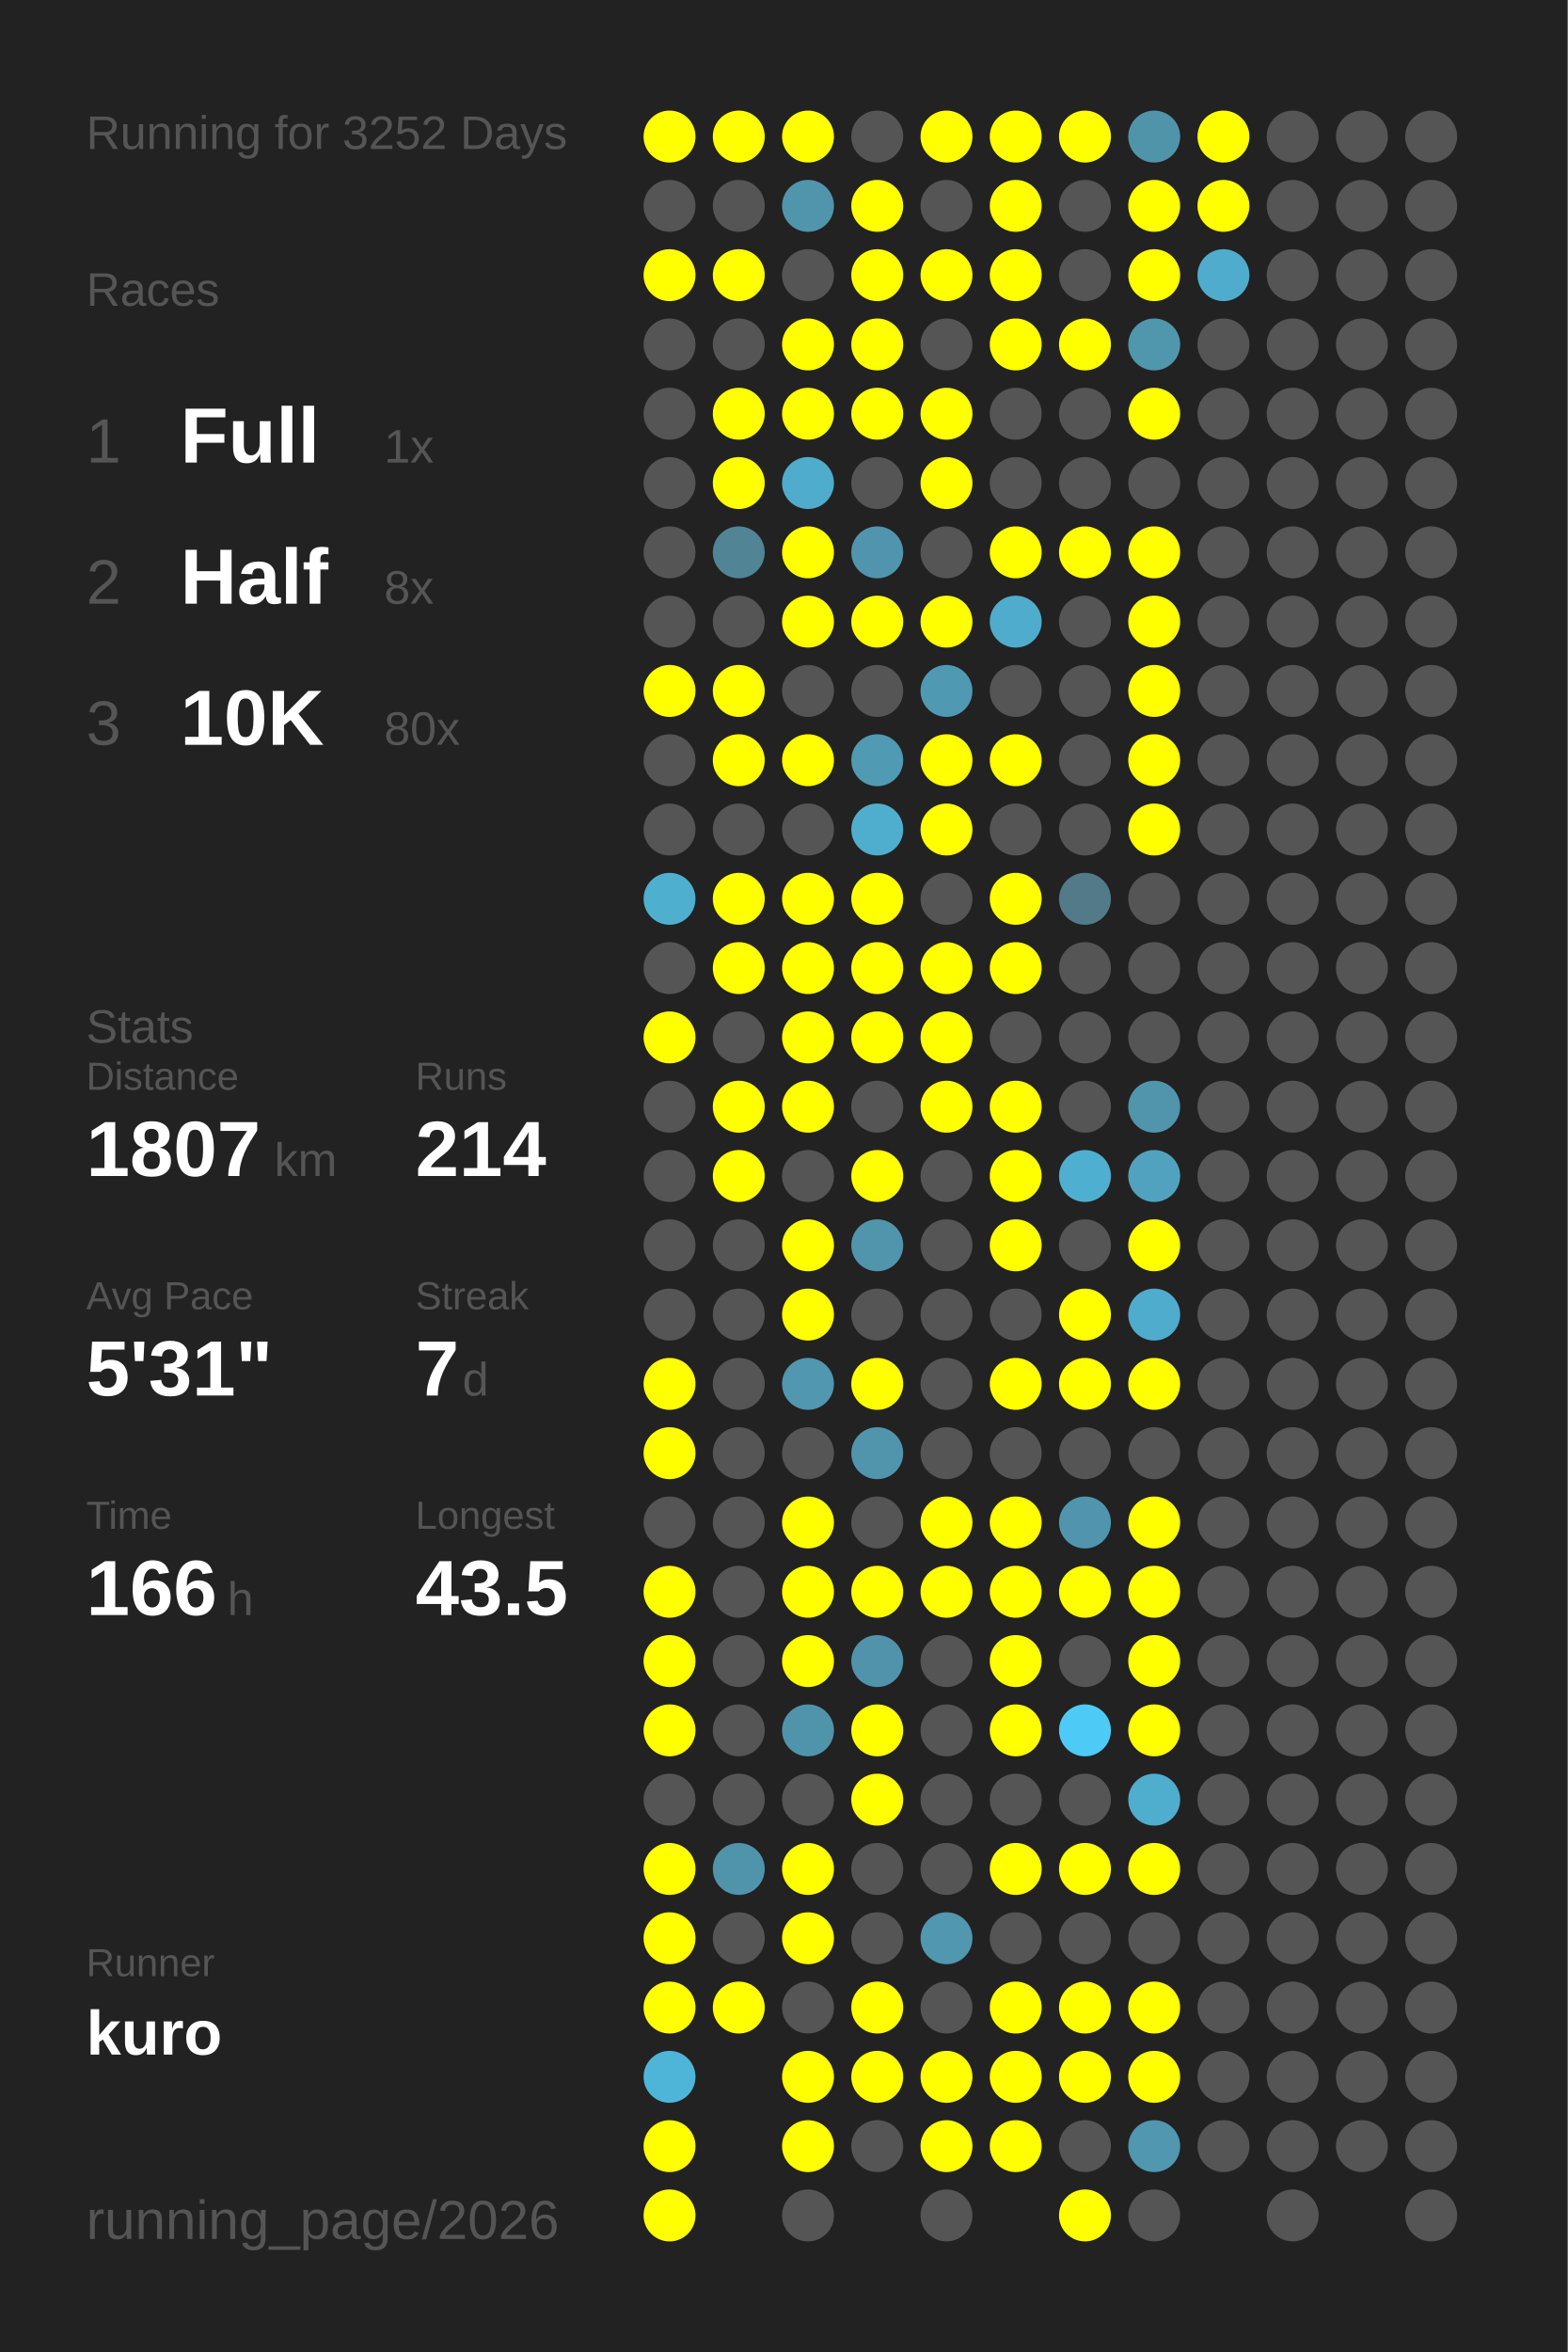
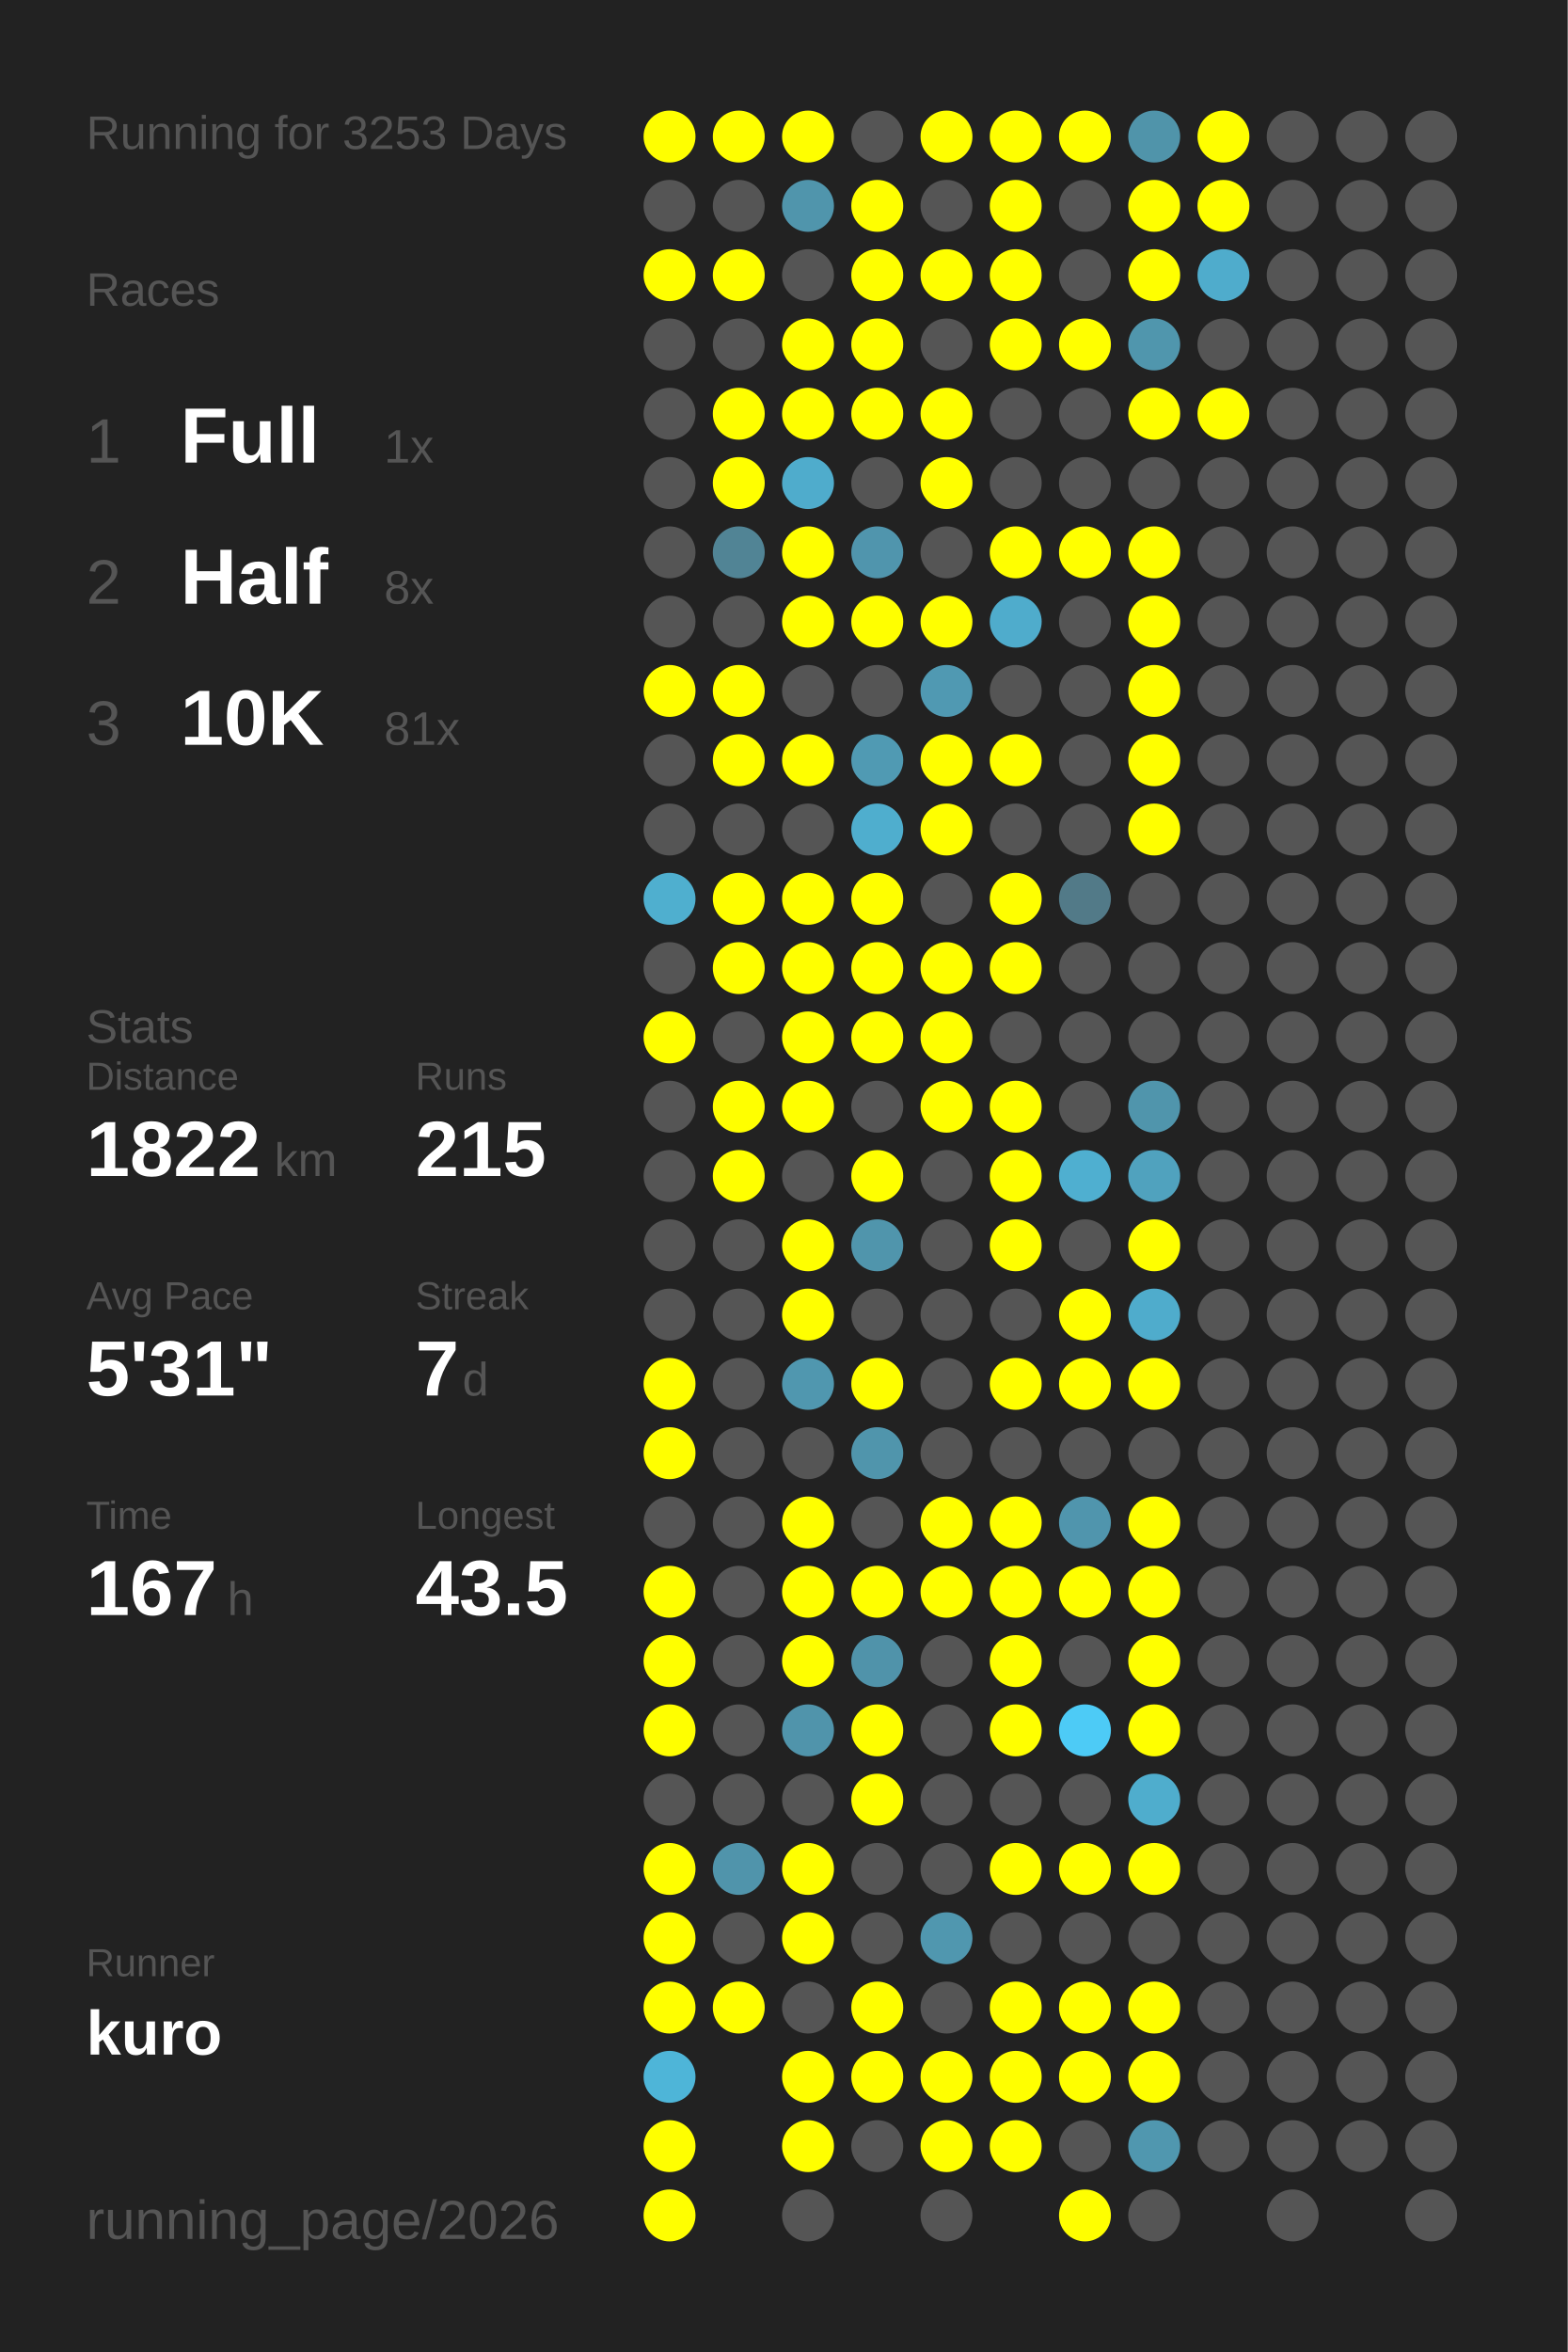
<svg xmlns="http://www.w3.org/2000/svg" baseProfile="full" height="300mm" version="1.1" viewBox="0,0,200,300" width="200mm">
  <defs />
  <rect fill="#222222" height="300" width="200" x="0" y="0" />
-   <text fill="#555555" style="font-size:6px; font-family:Arial;" x="11" y="19">Running for 3252 Days</text>
+   <text fill="#555555" style="font-size:6px; font-family:Arial;" x="11" y="19">Running for 3253 Days</text>
  <text fill="#555555" style="font-size:6px; font-family:Arial;" x="11" y="39">Races</text>
  <text fill="#555555" style="font-size:8px; font-family:Arial;" x="11" y="59">1</text>
  <text fill="#FFFFFF" style="font-size:10px; font-family:Arial; font-weight:bold;" x="23" y="59">Full</text>
  <text fill="#555555" style="font-size:6px; font-family:Arial;" x="49" y="59">1x</text>
  <text fill="#555555" style="font-size:8px; font-family:Arial;" x="11" y="77">2</text>
  <text fill="#FFFFFF" style="font-size:10px; font-family:Arial; font-weight:bold;" x="23" y="77">Half</text>
  <text fill="#555555" style="font-size:6px; font-family:Arial;" x="49" y="77">8x</text>
  <text fill="#555555" style="font-size:8px; font-family:Arial;" x="11" y="95">3</text>
  <text fill="#FFFFFF" style="font-size:10px; font-family:Arial; font-weight:bold;" x="23" y="95">10K</text>
-   <text fill="#555555" style="font-size:6px; font-family:Arial;" x="49" y="95">80x</text>
+   <text fill="#555555" style="font-size:6px; font-family:Arial;" x="49" y="95">81x</text>
  <text fill="#555555" style="font-size:6px; font-family:Arial;" x="11" y="133">Stats</text>
  <text fill="#555555" style="font-size:5px; font-family:Arial;" x="11" y="139">Distance</text>
-   <text fill="#FFFFFF" style="font-size:10px; font-family:Arial; font-weight:bold;" x="11" y="150">1807</text>
+   <text fill="#FFFFFF" style="font-size:10px; font-family:Arial; font-weight:bold;" x="11" y="150">1822</text>
  <text fill="#555555" style="font-size:6px; font-family:Arial;" x="35" y="150">km</text>
  <text fill="#555555" style="font-size:5px; font-family:Arial;" x="53" y="139">Runs</text>
-   <text fill="#FFFFFF" style="font-size:10px; font-family:Arial; font-weight:bold;" x="53" y="150">214</text>
+   <text fill="#FFFFFF" style="font-size:10px; font-family:Arial; font-weight:bold;" x="53" y="150">215</text>
  <text fill="#555555" style="font-size:5px; font-family:Arial;" x="11" y="167">Avg Pace</text>
  <text fill="#FFFFFF" style="font-size:10px; font-family:Arial; font-weight:bold;" x="11" y="178">5'31"</text>
  <text fill="#555555" style="font-size:5px; font-family:Arial;" x="53" y="167">Streak</text>
  <text fill="#FFFFFF" style="font-size:10px; font-family:Arial; font-weight:bold;" x="53" y="178">7</text>
  <text fill="#555555" style="font-size:6px; font-family:Arial;" x="59" y="178">d</text>
  <text fill="#555555" style="font-size:5px; font-family:Arial;" x="11" y="195">Time</text>
-   <text fill="#FFFFFF" style="font-size:10px; font-family:Arial; font-weight:bold;" x="11" y="206">166</text>
+   <text fill="#FFFFFF" style="font-size:10px; font-family:Arial; font-weight:bold;" x="11" y="206">167</text>
  <text fill="#555555" style="font-size:6px; font-family:Arial;" x="29" y="206">h</text>
  <text fill="#555555" style="font-size:5px; font-family:Arial;" x="53" y="195">Longest</text>
  <text fill="#FFFFFF" style="font-size:10px; font-family:Arial; font-weight:bold;" x="53" y="206">43.5</text>
  <text fill="#555555" style="font-size:5px; font-family:Arial;" x="11" y="252.065">Runner</text>
  <text fill="#FFFFFF" style="font-size:8px; font-family:Arial; font-weight:bold;" x="11" y="262.065">kuro</text>
  <text fill="#555555" style="font-size:7px; font-family:Arial;" x="11" y="285.581">running_page/2026</text>
  <circle cx="85.417" cy="17.419" fill="#FFFF00" r="3.312" />
  <circle cx="85.417" cy="26.258" fill="#555555" r="3.312" />
  <circle cx="85.417" cy="35.097" fill="#FFFF00" r="3.312" />
  <circle cx="85.417" cy="43.935" fill="#555555" r="3.312" />
  <circle cx="85.417" cy="52.774" fill="#555555" r="3.312" />
  <circle cx="85.417" cy="61.613" fill="#555555" r="3.312" />
  <circle cx="85.417" cy="70.452" fill="#555555" r="3.312" />
  <circle cx="85.417" cy="79.29" fill="#555555" r="3.312" />
  <circle cx="85.417" cy="88.129" fill="#FFFF00" r="3.312" />
  <circle cx="85.417" cy="96.968" fill="#555555" r="3.312" />
  <circle cx="85.417" cy="105.806" fill="#555555" r="3.312" />
  <circle cx="85.417" cy="114.645" fill="#4fafcf" r="3.312" />
  <circle cx="85.417" cy="123.484" fill="#555555" r="3.312" />
  <circle cx="85.417" cy="132.323" fill="#FFFF00" r="3.312" />
  <circle cx="85.417" cy="141.161" fill="#555555" r="3.312" />
  <circle cx="85.417" cy="150" fill="#555555" r="3.312" />
  <circle cx="85.417" cy="158.839" fill="#555555" r="3.312" />
  <circle cx="85.417" cy="167.677" fill="#555555" r="3.312" />
  <circle cx="85.417" cy="176.516" fill="#FFFF00" r="3.312" />
  <circle cx="85.417" cy="185.355" fill="#FFFF00" r="3.312" />
  <circle cx="85.417" cy="194.194" fill="#555555" r="3.312" />
  <circle cx="85.417" cy="203.032" fill="#FFFF00" r="3.312" />
  <circle cx="85.417" cy="211.871" fill="#FFFF00" r="3.312" />
  <circle cx="85.417" cy="220.71" fill="#FFFF00" r="3.312" />
  <circle cx="85.417" cy="229.548" fill="#555555" r="3.312" />
  <circle cx="85.417" cy="238.387" fill="#FFFF00" r="3.312" />
  <circle cx="85.417" cy="247.226" fill="#FFFF00" r="3.312" />
  <circle cx="85.417" cy="256.065" fill="#FFFF00" r="3.312" />
  <circle cx="85.417" cy="264.903" fill="#4eb5d8" r="3.312" />
  <circle cx="85.417" cy="273.742" fill="#FFFF00" r="3.312" />
  <circle cx="85.417" cy="282.581" fill="#FFFF00" r="3.312" />
  <circle cx="94.25" cy="17.419" fill="#FFFF00" r="3.312" />
  <circle cx="94.25" cy="26.258" fill="#555555" r="3.312" />
  <circle cx="94.25" cy="35.097" fill="#FFFF00" r="3.312" />
  <circle cx="94.25" cy="43.935" fill="#555555" r="3.312" />
  <circle cx="94.25" cy="52.774" fill="#FFFF00" r="3.312" />
  <circle cx="94.25" cy="61.613" fill="#FFFF00" r="3.312" />
  <circle cx="94.25" cy="70.452" fill="#518495" r="3.312" />
  <circle cx="94.25" cy="79.29" fill="#555555" r="3.312" />
  <circle cx="94.25" cy="88.129" fill="#FFFF00" r="3.312" />
  <circle cx="94.25" cy="96.968" fill="#FFFF00" r="3.312" />
  <circle cx="94.25" cy="105.806" fill="#555555" r="3.312" />
  <circle cx="94.25" cy="114.645" fill="#FFFF00" r="3.312" />
  <circle cx="94.25" cy="123.484" fill="#FFFF00" r="3.312" />
  <circle cx="94.25" cy="132.323" fill="#555555" r="3.312" />
  <circle cx="94.25" cy="141.161" fill="#FFFF00" r="3.312" />
  <circle cx="94.25" cy="150" fill="#FFFF00" r="3.312" />
  <circle cx="94.25" cy="158.839" fill="#555555" r="3.312" />
  <circle cx="94.25" cy="167.677" fill="#555555" r="3.312" />
  <circle cx="94.25" cy="176.516" fill="#555555" r="3.312" />
  <circle cx="94.25" cy="185.355" fill="#555555" r="3.312" />
  <circle cx="94.25" cy="194.194" fill="#555555" r="3.312" />
  <circle cx="94.25" cy="203.032" fill="#555555" r="3.312" />
  <circle cx="94.25" cy="211.871" fill="#555555" r="3.312" />
  <circle cx="94.25" cy="220.71" fill="#555555" r="3.312" />
  <circle cx="94.25" cy="229.548" fill="#555555" r="3.312" />
  <circle cx="94.25" cy="238.387" fill="#5094ab" r="3.312" />
  <circle cx="94.25" cy="247.226" fill="#555555" r="3.312" />
  <circle cx="94.25" cy="256.065" fill="#FFFF00" r="3.312" />
  <circle cx="103.083" cy="17.419" fill="#FFFF00" r="3.312" />
  <circle cx="103.083" cy="26.258" fill="#5095ac" r="3.312" />
  <circle cx="103.083" cy="35.097" fill="#555555" r="3.312" />
  <circle cx="103.083" cy="43.935" fill="#FFFF00" r="3.312" />
  <circle cx="103.083" cy="52.774" fill="#FFFF00" r="3.312" />
  <circle cx="103.083" cy="61.613" fill="#4faccc" r="3.312" />
  <circle cx="103.083" cy="70.452" fill="#FFFF00" r="3.312" />
  <circle cx="103.083" cy="79.29" fill="#FFFF00" r="3.312" />
  <circle cx="103.083" cy="88.129" fill="#555555" r="3.312" />
  <circle cx="103.083" cy="96.968" fill="#FFFF00" r="3.312" />
  <circle cx="103.083" cy="105.806" fill="#555555" r="3.312" />
  <circle cx="103.083" cy="114.645" fill="#FFFF00" r="3.312" />
  <circle cx="103.083" cy="123.484" fill="#FFFF00" r="3.312" />
  <circle cx="103.083" cy="132.323" fill="#FFFF00" r="3.312" />
  <circle cx="103.083" cy="141.161" fill="#FFFF00" r="3.312" />
  <circle cx="103.083" cy="150" fill="#555555" r="3.312" />
  <circle cx="103.083" cy="158.839" fill="#FFFF00" r="3.312" />
  <circle cx="103.083" cy="167.677" fill="#FFFF00" r="3.312" />
  <circle cx="103.083" cy="176.516" fill="#5097af" r="3.312" />
  <circle cx="103.083" cy="185.355" fill="#555555" r="3.312" />
  <circle cx="103.083" cy="194.194" fill="#FFFF00" r="3.312" />
  <circle cx="103.083" cy="203.032" fill="#FFFF00" r="3.312" />
  <circle cx="103.083" cy="211.871" fill="#FFFF00" r="3.312" />
  <circle cx="103.083" cy="220.71" fill="#5094ab" r="3.312" />
  <circle cx="103.083" cy="229.548" fill="#555555" r="3.312" />
  <circle cx="103.083" cy="238.387" fill="#FFFF00" r="3.312" />
  <circle cx="103.083" cy="247.226" fill="#FFFF00" r="3.312" />
  <circle cx="103.083" cy="256.065" fill="#555555" r="3.312" />
  <circle cx="103.083" cy="264.903" fill="#FFFF00" r="3.312" />
  <circle cx="103.083" cy="273.742" fill="#FFFF00" r="3.312" />
  <circle cx="103.083" cy="282.581" fill="#555555" r="3.312" />
  <circle cx="111.917" cy="17.419" fill="#555555" r="3.312" />
  <circle cx="111.917" cy="26.258" fill="#FFFF00" r="3.312" />
  <circle cx="111.917" cy="35.097" fill="#FFFF00" r="3.312" />
  <circle cx="111.917" cy="43.935" fill="#FFFF00" r="3.312" />
  <circle cx="111.917" cy="52.774" fill="#FFFF00" r="3.312" />
  <circle cx="111.917" cy="61.613" fill="#555555" r="3.312" />
  <circle cx="111.917" cy="70.452" fill="#5095ad" r="3.312" />
  <circle cx="111.917" cy="79.29" fill="#FFFF00" r="3.312" />
  <circle cx="111.917" cy="88.129" fill="#555555" r="3.312" />
  <circle cx="111.917" cy="96.968" fill="#509ab3" r="3.312" />
  <circle cx="111.917" cy="105.806" fill="#4faece" r="3.312" />
  <circle cx="111.917" cy="114.645" fill="#FFFF00" r="3.312" />
  <circle cx="111.917" cy="123.484" fill="#FFFF00" r="3.312" />
  <circle cx="111.917" cy="132.323" fill="#FFFF00" r="3.312" />
  <circle cx="111.917" cy="141.161" fill="#555555" r="3.312" />
  <circle cx="111.917" cy="150" fill="#FFFF00" r="3.312" />
  <circle cx="111.917" cy="158.839" fill="#5095ac" r="3.312" />
  <circle cx="111.917" cy="167.677" fill="#555555" r="3.312" />
  <circle cx="111.917" cy="176.516" fill="#FFFF00" r="3.312" />
  <circle cx="111.917" cy="185.355" fill="#5095ac" r="3.312" />
  <circle cx="111.917" cy="194.194" fill="#555555" r="3.312" />
  <circle cx="111.917" cy="203.032" fill="#FFFF00" r="3.312" />
  <circle cx="111.917" cy="211.871" fill="#5093aa" r="3.312" />
  <circle cx="111.917" cy="220.71" fill="#FFFF00" r="3.312" />
  <circle cx="111.917" cy="229.548" fill="#FFFF00" r="3.312" />
  <circle cx="111.917" cy="238.387" fill="#555555" r="3.312" />
  <circle cx="111.917" cy="247.226" fill="#555555" r="3.312" />
  <circle cx="111.917" cy="256.065" fill="#FFFF00" r="3.312" />
  <circle cx="111.917" cy="264.903" fill="#FFFF00" r="3.312" />
  <circle cx="111.917" cy="273.742" fill="#555555" r="3.312" />
  <circle cx="120.75" cy="17.419" fill="#FFFF00" r="3.312" />
  <circle cx="120.75" cy="26.258" fill="#555555" r="3.312" />
  <circle cx="120.75" cy="35.097" fill="#FFFF00" r="3.312" />
  <circle cx="120.75" cy="43.935" fill="#555555" r="3.312" />
  <circle cx="120.75" cy="52.774" fill="#FFFF00" r="3.312" />
  <circle cx="120.75" cy="61.613" fill="#FFFF00" r="3.312" />
  <circle cx="120.75" cy="70.452" fill="#555555" r="3.312" />
  <circle cx="120.75" cy="79.29" fill="#FFFF00" r="3.312" />
  <circle cx="120.75" cy="88.129" fill="#5099b2" r="3.312" />
  <circle cx="120.75" cy="96.968" fill="#FFFF00" r="3.312" />
  <circle cx="120.75" cy="105.806" fill="#FFFF00" r="3.312" />
  <circle cx="120.75" cy="114.645" fill="#555555" r="3.312" />
  <circle cx="120.75" cy="123.484" fill="#FFFF00" r="3.312" />
  <circle cx="120.75" cy="132.323" fill="#FFFF00" r="3.312" />
  <circle cx="120.75" cy="141.161" fill="#FFFF00" r="3.312" />
  <circle cx="120.75" cy="150" fill="#555555" r="3.312" />
  <circle cx="120.75" cy="158.839" fill="#555555" r="3.312" />
  <circle cx="120.75" cy="167.677" fill="#555555" r="3.312" />
  <circle cx="120.75" cy="176.516" fill="#555555" r="3.312" />
  <circle cx="120.75" cy="185.355" fill="#555555" r="3.312" />
  <circle cx="120.75" cy="194.194" fill="#FFFF00" r="3.312" />
  <circle cx="120.75" cy="203.032" fill="#FFFF00" r="3.312" />
  <circle cx="120.75" cy="211.871" fill="#555555" r="3.312" />
  <circle cx="120.75" cy="220.71" fill="#555555" r="3.312" />
  <circle cx="120.75" cy="229.548" fill="#555555" r="3.312" />
  <circle cx="120.75" cy="238.387" fill="#555555" r="3.312" />
  <circle cx="120.75" cy="247.226" fill="#5097af" r="3.312" />
  <circle cx="120.75" cy="256.065" fill="#555555" r="3.312" />
  <circle cx="120.75" cy="264.903" fill="#FFFF00" r="3.312" />
  <circle cx="120.75" cy="273.742" fill="#FFFF00" r="3.312" />
  <circle cx="120.75" cy="282.581" fill="#555555" r="3.312" />
  <circle cx="129.583" cy="17.419" fill="#FFFF00" r="3.312" />
  <circle cx="129.583" cy="26.258" fill="#FFFF00" r="3.312" />
  <circle cx="129.583" cy="35.097" fill="#FFFF00" r="3.312" />
  <circle cx="129.583" cy="43.935" fill="#FFFF00" r="3.312" />
  <circle cx="129.583" cy="52.774" fill="#555555" r="3.312" />
  <circle cx="129.583" cy="61.613" fill="#555555" r="3.312" />
  <circle cx="129.583" cy="70.452" fill="#FFFF00" r="3.312" />
  <circle cx="129.583" cy="79.29" fill="#4faccc" r="3.312" />
  <circle cx="129.583" cy="88.129" fill="#555555" r="3.312" />
  <circle cx="129.583" cy="96.968" fill="#FFFF00" r="3.312" />
  <circle cx="129.583" cy="105.806" fill="#555555" r="3.312" />
  <circle cx="129.583" cy="114.645" fill="#FFFF00" r="3.312" />
  <circle cx="129.583" cy="123.484" fill="#FFFF00" r="3.312" />
  <circle cx="129.583" cy="132.323" fill="#555555" r="3.312" />
  <circle cx="129.583" cy="141.161" fill="#FFFF00" r="3.312" />
  <circle cx="129.583" cy="150" fill="#FFFF00" r="3.312" />
  <circle cx="129.583" cy="158.839" fill="#FFFF00" r="3.312" />
  <circle cx="129.583" cy="167.677" fill="#555555" r="3.312" />
  <circle cx="129.583" cy="176.516" fill="#FFFF00" r="3.312" />
  <circle cx="129.583" cy="185.355" fill="#555555" r="3.312" />
  <circle cx="129.583" cy="194.194" fill="#FFFF00" r="3.312" />
  <circle cx="129.583" cy="203.032" fill="#FFFF00" r="3.312" />
  <circle cx="129.583" cy="211.871" fill="#FFFF00" r="3.312" />
  <circle cx="129.583" cy="220.71" fill="#FFFF00" r="3.312" />
  <circle cx="129.583" cy="229.548" fill="#555555" r="3.312" />
  <circle cx="129.583" cy="238.387" fill="#FFFF00" r="3.312" />
  <circle cx="129.583" cy="247.226" fill="#555555" r="3.312" />
  <circle cx="129.583" cy="256.065" fill="#FFFF00" r="3.312" />
  <circle cx="129.583" cy="264.903" fill="#FFFF00" r="3.312" />
  <circle cx="129.583" cy="273.742" fill="#FFFF00" r="3.312" />
  <circle cx="138.417" cy="17.419" fill="#FFFF00" r="3.312" />
  <circle cx="138.417" cy="26.258" fill="#555555" r="3.312" />
  <circle cx="138.417" cy="35.097" fill="#555555" r="3.312" />
  <circle cx="138.417" cy="43.935" fill="#FFFF00" r="3.312" />
  <circle cx="138.417" cy="52.774" fill="#555555" r="3.312" />
  <circle cx="138.417" cy="61.613" fill="#555555" r="3.312" />
  <circle cx="138.417" cy="70.452" fill="#FFFF00" r="3.312" />
  <circle cx="138.417" cy="79.29" fill="#555555" r="3.312" />
  <circle cx="138.417" cy="88.129" fill="#555555" r="3.312" />
  <circle cx="138.417" cy="96.968" fill="#555555" r="3.312" />
  <circle cx="138.417" cy="105.806" fill="#555555" r="3.312" />
  <circle cx="138.417" cy="114.645" fill="#527a88" r="3.312" />
  <circle cx="138.417" cy="123.484" fill="#555555" r="3.312" />
  <circle cx="138.417" cy="132.323" fill="#555555" r="3.312" />
  <circle cx="138.417" cy="141.161" fill="#555555" r="3.312" />
  <circle cx="138.417" cy="150" fill="#4fafd0" r="3.312" />
  <circle cx="138.417" cy="158.839" fill="#555555" r="3.312" />
  <circle cx="138.417" cy="167.677" fill="#FFFF00" r="3.312" />
  <circle cx="138.417" cy="176.516" fill="#FFFF00" r="3.312" />
  <circle cx="138.417" cy="185.355" fill="#555555" r="3.312" />
  <circle cx="138.417" cy="194.194" fill="#5095ad" r="3.312" />
  <circle cx="138.417" cy="203.032" fill="#FFFF00" r="3.312" />
  <circle cx="138.417" cy="211.871" fill="#555555" r="3.312" />
  <circle cx="138.417" cy="220.71" fill="#4dcbf6" r="3.312" />
  <circle cx="138.417" cy="229.548" fill="#555555" r="3.312" />
  <circle cx="138.417" cy="238.387" fill="#FFFF00" r="3.312" />
  <circle cx="138.417" cy="247.226" fill="#555555" r="3.312" />
  <circle cx="138.417" cy="256.065" fill="#FFFF00" r="3.312" />
  <circle cx="138.417" cy="264.903" fill="#FFFF00" r="3.312" />
  <circle cx="138.417" cy="273.742" fill="#555555" r="3.312" />
  <circle cx="138.417" cy="282.581" fill="#FFFF00" r="3.312" />
  <circle cx="147.25" cy="17.419" fill="#5094aa" r="3.312" />
  <circle cx="147.25" cy="26.258" fill="#FFFF00" r="3.312" />
  <circle cx="147.25" cy="35.097" fill="#FFFF00" r="3.312" />
  <circle cx="147.25" cy="43.935" fill="#5096ad" r="3.312" />
  <circle cx="147.25" cy="52.774" fill="#FFFF00" r="3.312" />
  <circle cx="147.25" cy="61.613" fill="#555555" r="3.312" />
  <circle cx="147.25" cy="70.452" fill="#FFFF00" r="3.312" />
  <circle cx="147.25" cy="79.29" fill="#FFFF00" r="3.312" />
  <circle cx="147.25" cy="88.129" fill="#FFFF00" r="3.312" />
  <circle cx="147.25" cy="96.968" fill="#FFFF00" r="3.312" />
  <circle cx="147.25" cy="105.806" fill="#FFFF00" r="3.312" />
  <circle cx="147.25" cy="114.645" fill="#555555" r="3.312" />
  <circle cx="147.25" cy="123.484" fill="#555555" r="3.312" />
  <circle cx="147.25" cy="132.323" fill="#555555" r="3.312" />
  <circle cx="147.25" cy="141.161" fill="#5095ac" r="3.312" />
  <circle cx="147.25" cy="150" fill="#50a2be" r="3.312" />
  <circle cx="147.25" cy="158.839" fill="#FFFF00" r="3.312" />
  <circle cx="147.25" cy="167.677" fill="#4faccc" r="3.312" />
  <circle cx="147.25" cy="176.516" fill="#FFFF00" r="3.312" />
  <circle cx="147.25" cy="185.355" fill="#555555" r="3.312" />
  <circle cx="147.25" cy="194.194" fill="#FFFF00" r="3.312" />
  <circle cx="147.25" cy="203.032" fill="#FFFF00" r="3.312" />
  <circle cx="147.25" cy="211.871" fill="#FFFF00" r="3.312" />
  <circle cx="147.25" cy="220.71" fill="#FFFF00" r="3.312" />
  <circle cx="147.25" cy="229.548" fill="#4fadcd" r="3.312" />
  <circle cx="147.25" cy="238.387" fill="#FFFF00" r="3.312" />
  <circle cx="147.25" cy="247.226" fill="#555555" r="3.312" />
  <circle cx="147.25" cy="256.065" fill="#FFFF00" r="3.312" />
  <circle cx="147.25" cy="264.903" fill="#FFFF00" r="3.312" />
  <circle cx="147.25" cy="273.742" fill="#5097af" r="3.312" />
  <circle cx="147.25" cy="282.581" fill="#555555" r="3.312" />
  <circle cx="156.083" cy="17.419" fill="#FFFF00" r="3.312" />
  <circle cx="156.083" cy="26.258" fill="#FFFF00" r="3.312" />
  <circle cx="156.083" cy="35.097" fill="#4faccc" r="3.312" />
  <circle cx="156.083" cy="43.935" fill="#555555" r="3.312" />
-   <circle cx="156.083" cy="52.774" fill="#555555" r="3.312" />
+   <circle cx="156.083" cy="52.774" fill="#FFFF00" r="3.312" />
  <circle cx="156.083" cy="61.613" fill="#555555" r="3.312" />
  <circle cx="156.083" cy="70.452" fill="#555555" r="3.312" />
  <circle cx="156.083" cy="79.29" fill="#555555" r="3.312" />
  <circle cx="156.083" cy="88.129" fill="#555555" r="3.312" />
  <circle cx="156.083" cy="96.968" fill="#555555" r="3.312" />
  <circle cx="156.083" cy="105.806" fill="#555555" r="3.312" />
  <circle cx="156.083" cy="114.645" fill="#555555" r="3.312" />
  <circle cx="156.083" cy="123.484" fill="#555555" r="3.312" />
  <circle cx="156.083" cy="132.323" fill="#555555" r="3.312" />
  <circle cx="156.083" cy="141.161" fill="#555555" r="3.312" />
  <circle cx="156.083" cy="150" fill="#555555" r="3.312" />
  <circle cx="156.083" cy="158.839" fill="#555555" r="3.312" />
  <circle cx="156.083" cy="167.677" fill="#555555" r="3.312" />
  <circle cx="156.083" cy="176.516" fill="#555555" r="3.312" />
  <circle cx="156.083" cy="185.355" fill="#555555" r="3.312" />
  <circle cx="156.083" cy="194.194" fill="#555555" r="3.312" />
  <circle cx="156.083" cy="203.032" fill="#555555" r="3.312" />
  <circle cx="156.083" cy="211.871" fill="#555555" r="3.312" />
  <circle cx="156.083" cy="220.71" fill="#555555" r="3.312" />
  <circle cx="156.083" cy="229.548" fill="#555555" r="3.312" />
  <circle cx="156.083" cy="238.387" fill="#555555" r="3.312" />
  <circle cx="156.083" cy="247.226" fill="#555555" r="3.312" />
  <circle cx="156.083" cy="256.065" fill="#555555" r="3.312" />
  <circle cx="156.083" cy="264.903" fill="#555555" r="3.312" />
  <circle cx="156.083" cy="273.742" fill="#555555" r="3.312" />
  <circle cx="164.917" cy="17.419" fill="#555555" r="3.312" />
  <circle cx="164.917" cy="26.258" fill="#555555" r="3.312" />
  <circle cx="164.917" cy="35.097" fill="#555555" r="3.312" />
  <circle cx="164.917" cy="43.935" fill="#555555" r="3.312" />
  <circle cx="164.917" cy="52.774" fill="#555555" r="3.312" />
  <circle cx="164.917" cy="61.613" fill="#555555" r="3.312" />
  <circle cx="164.917" cy="70.452" fill="#555555" r="3.312" />
  <circle cx="164.917" cy="79.29" fill="#555555" r="3.312" />
  <circle cx="164.917" cy="88.129" fill="#555555" r="3.312" />
  <circle cx="164.917" cy="96.968" fill="#555555" r="3.312" />
  <circle cx="164.917" cy="105.806" fill="#555555" r="3.312" />
  <circle cx="164.917" cy="114.645" fill="#555555" r="3.312" />
  <circle cx="164.917" cy="123.484" fill="#555555" r="3.312" />
  <circle cx="164.917" cy="132.323" fill="#555555" r="3.312" />
  <circle cx="164.917" cy="141.161" fill="#555555" r="3.312" />
  <circle cx="164.917" cy="150" fill="#555555" r="3.312" />
  <circle cx="164.917" cy="158.839" fill="#555555" r="3.312" />
  <circle cx="164.917" cy="167.677" fill="#555555" r="3.312" />
  <circle cx="164.917" cy="176.516" fill="#555555" r="3.312" />
  <circle cx="164.917" cy="185.355" fill="#555555" r="3.312" />
  <circle cx="164.917" cy="194.194" fill="#555555" r="3.312" />
  <circle cx="164.917" cy="203.032" fill="#555555" r="3.312" />
  <circle cx="164.917" cy="211.871" fill="#555555" r="3.312" />
  <circle cx="164.917" cy="220.71" fill="#555555" r="3.312" />
  <circle cx="164.917" cy="229.548" fill="#555555" r="3.312" />
  <circle cx="164.917" cy="238.387" fill="#555555" r="3.312" />
  <circle cx="164.917" cy="247.226" fill="#555555" r="3.312" />
  <circle cx="164.917" cy="256.065" fill="#555555" r="3.312" />
  <circle cx="164.917" cy="264.903" fill="#555555" r="3.312" />
  <circle cx="164.917" cy="273.742" fill="#555555" r="3.312" />
  <circle cx="164.917" cy="282.581" fill="#555555" r="3.312" />
  <circle cx="173.75" cy="17.419" fill="#555555" r="3.312" />
  <circle cx="173.75" cy="26.258" fill="#555555" r="3.312" />
  <circle cx="173.75" cy="35.097" fill="#555555" r="3.312" />
  <circle cx="173.75" cy="43.935" fill="#555555" r="3.312" />
  <circle cx="173.75" cy="52.774" fill="#555555" r="3.312" />
  <circle cx="173.75" cy="61.613" fill="#555555" r="3.312" />
  <circle cx="173.75" cy="70.452" fill="#555555" r="3.312" />
  <circle cx="173.75" cy="79.29" fill="#555555" r="3.312" />
  <circle cx="173.75" cy="88.129" fill="#555555" r="3.312" />
  <circle cx="173.75" cy="96.968" fill="#555555" r="3.312" />
  <circle cx="173.75" cy="105.806" fill="#555555" r="3.312" />
  <circle cx="173.75" cy="114.645" fill="#555555" r="3.312" />
  <circle cx="173.75" cy="123.484" fill="#555555" r="3.312" />
  <circle cx="173.75" cy="132.323" fill="#555555" r="3.312" />
  <circle cx="173.75" cy="141.161" fill="#555555" r="3.312" />
  <circle cx="173.75" cy="150" fill="#555555" r="3.312" />
  <circle cx="173.75" cy="158.839" fill="#555555" r="3.312" />
  <circle cx="173.75" cy="167.677" fill="#555555" r="3.312" />
  <circle cx="173.75" cy="176.516" fill="#555555" r="3.312" />
  <circle cx="173.75" cy="185.355" fill="#555555" r="3.312" />
  <circle cx="173.75" cy="194.194" fill="#555555" r="3.312" />
  <circle cx="173.75" cy="203.032" fill="#555555" r="3.312" />
  <circle cx="173.75" cy="211.871" fill="#555555" r="3.312" />
  <circle cx="173.75" cy="220.71" fill="#555555" r="3.312" />
  <circle cx="173.75" cy="229.548" fill="#555555" r="3.312" />
  <circle cx="173.75" cy="238.387" fill="#555555" r="3.312" />
  <circle cx="173.75" cy="247.226" fill="#555555" r="3.312" />
  <circle cx="173.75" cy="256.065" fill="#555555" r="3.312" />
  <circle cx="173.75" cy="264.903" fill="#555555" r="3.312" />
  <circle cx="173.75" cy="273.742" fill="#555555" r="3.312" />
  <circle cx="182.583" cy="17.419" fill="#555555" r="3.312" />
  <circle cx="182.583" cy="26.258" fill="#555555" r="3.312" />
  <circle cx="182.583" cy="35.097" fill="#555555" r="3.312" />
  <circle cx="182.583" cy="43.935" fill="#555555" r="3.312" />
  <circle cx="182.583" cy="52.774" fill="#555555" r="3.312" />
  <circle cx="182.583" cy="61.613" fill="#555555" r="3.312" />
  <circle cx="182.583" cy="70.452" fill="#555555" r="3.312" />
  <circle cx="182.583" cy="79.29" fill="#555555" r="3.312" />
  <circle cx="182.583" cy="88.129" fill="#555555" r="3.312" />
  <circle cx="182.583" cy="96.968" fill="#555555" r="3.312" />
  <circle cx="182.583" cy="105.806" fill="#555555" r="3.312" />
  <circle cx="182.583" cy="114.645" fill="#555555" r="3.312" />
  <circle cx="182.583" cy="123.484" fill="#555555" r="3.312" />
  <circle cx="182.583" cy="132.323" fill="#555555" r="3.312" />
  <circle cx="182.583" cy="141.161" fill="#555555" r="3.312" />
  <circle cx="182.583" cy="150" fill="#555555" r="3.312" />
  <circle cx="182.583" cy="158.839" fill="#555555" r="3.312" />
  <circle cx="182.583" cy="167.677" fill="#555555" r="3.312" />
  <circle cx="182.583" cy="176.516" fill="#555555" r="3.312" />
  <circle cx="182.583" cy="185.355" fill="#555555" r="3.312" />
  <circle cx="182.583" cy="194.194" fill="#555555" r="3.312" />
  <circle cx="182.583" cy="203.032" fill="#555555" r="3.312" />
  <circle cx="182.583" cy="211.871" fill="#555555" r="3.312" />
  <circle cx="182.583" cy="220.71" fill="#555555" r="3.312" />
  <circle cx="182.583" cy="229.548" fill="#555555" r="3.312" />
  <circle cx="182.583" cy="238.387" fill="#555555" r="3.312" />
  <circle cx="182.583" cy="247.226" fill="#555555" r="3.312" />
  <circle cx="182.583" cy="256.065" fill="#555555" r="3.312" />
  <circle cx="182.583" cy="264.903" fill="#555555" r="3.312" />
  <circle cx="182.583" cy="273.742" fill="#555555" r="3.312" />
  <circle cx="182.583" cy="282.581" fill="#555555" r="3.312" />
</svg>
